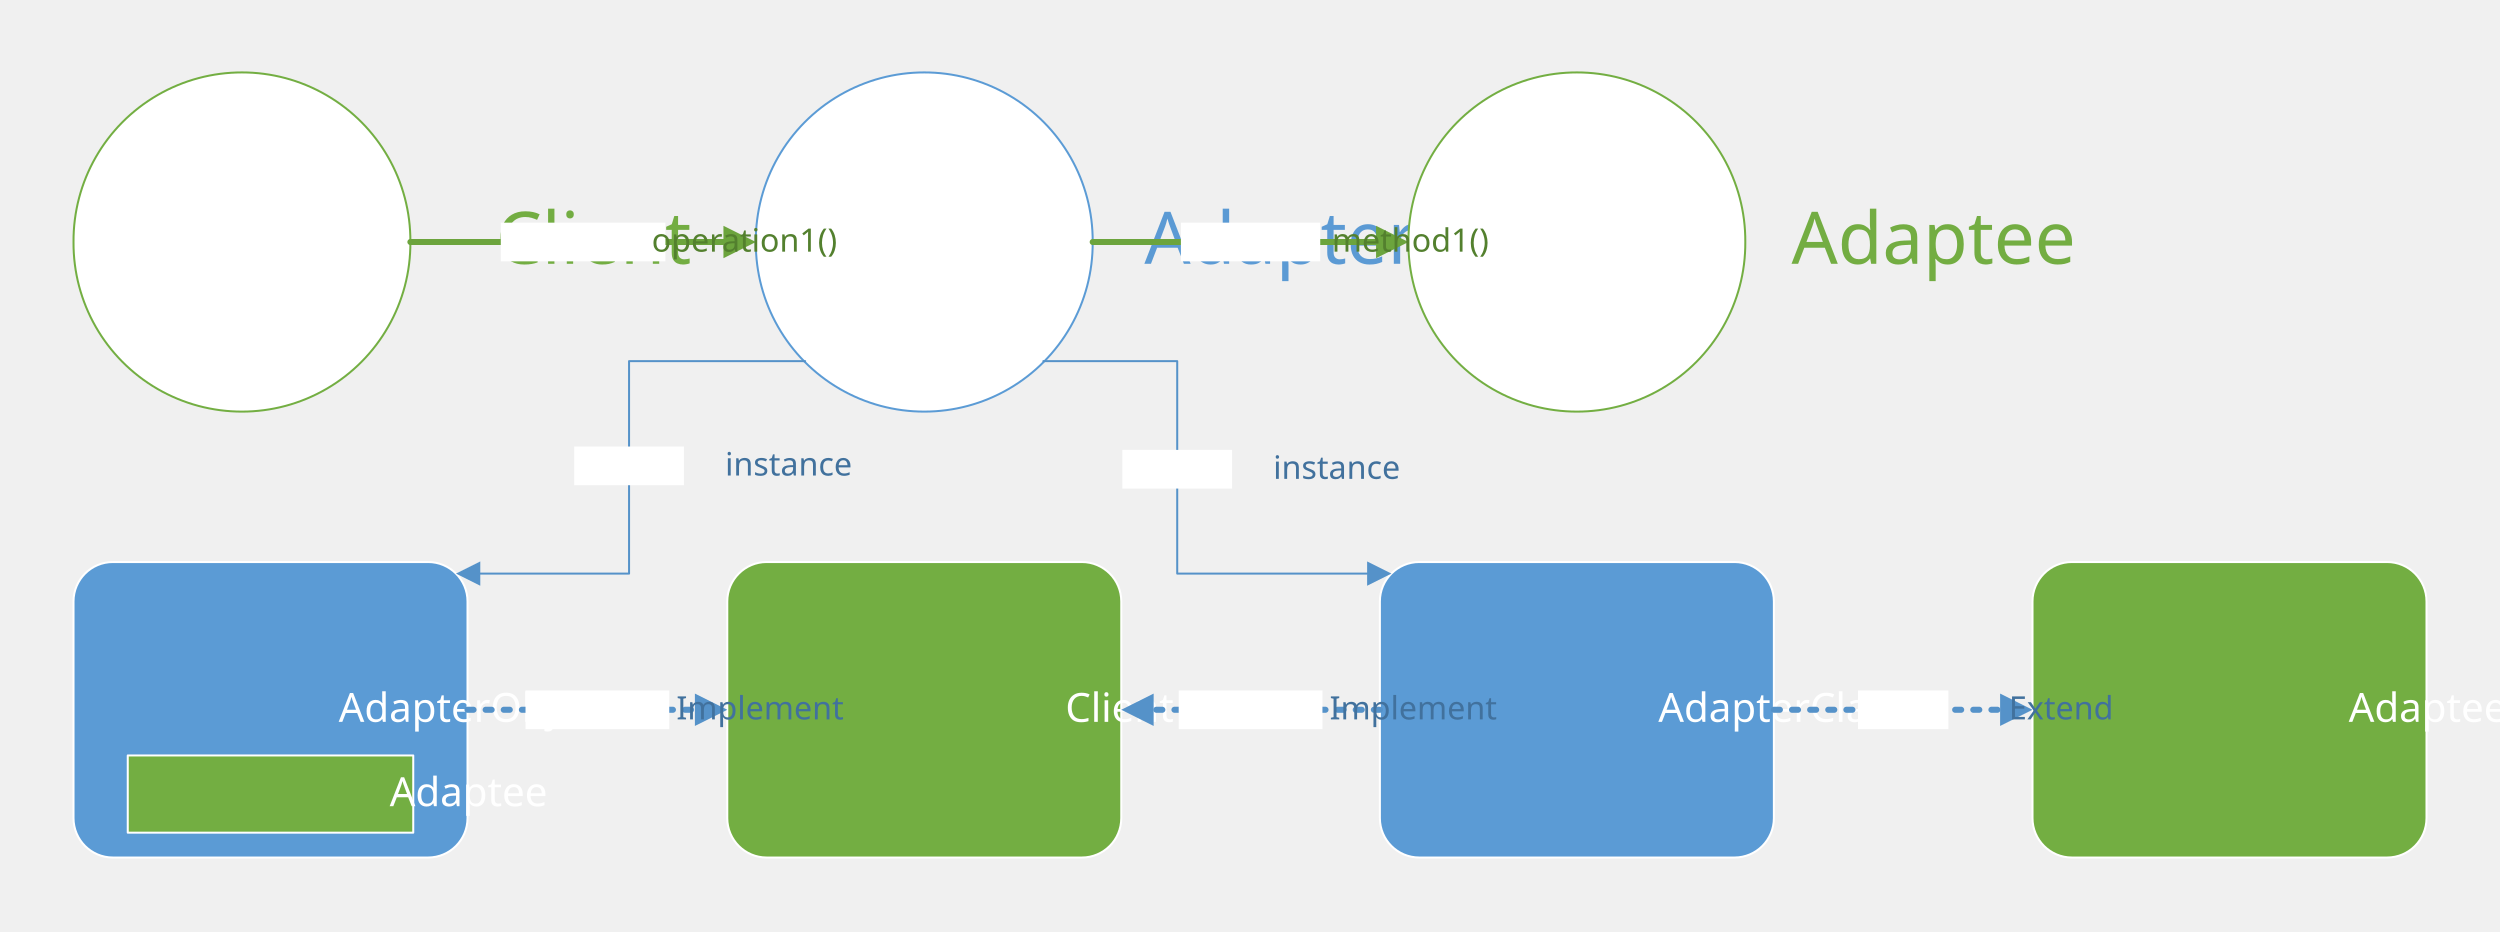
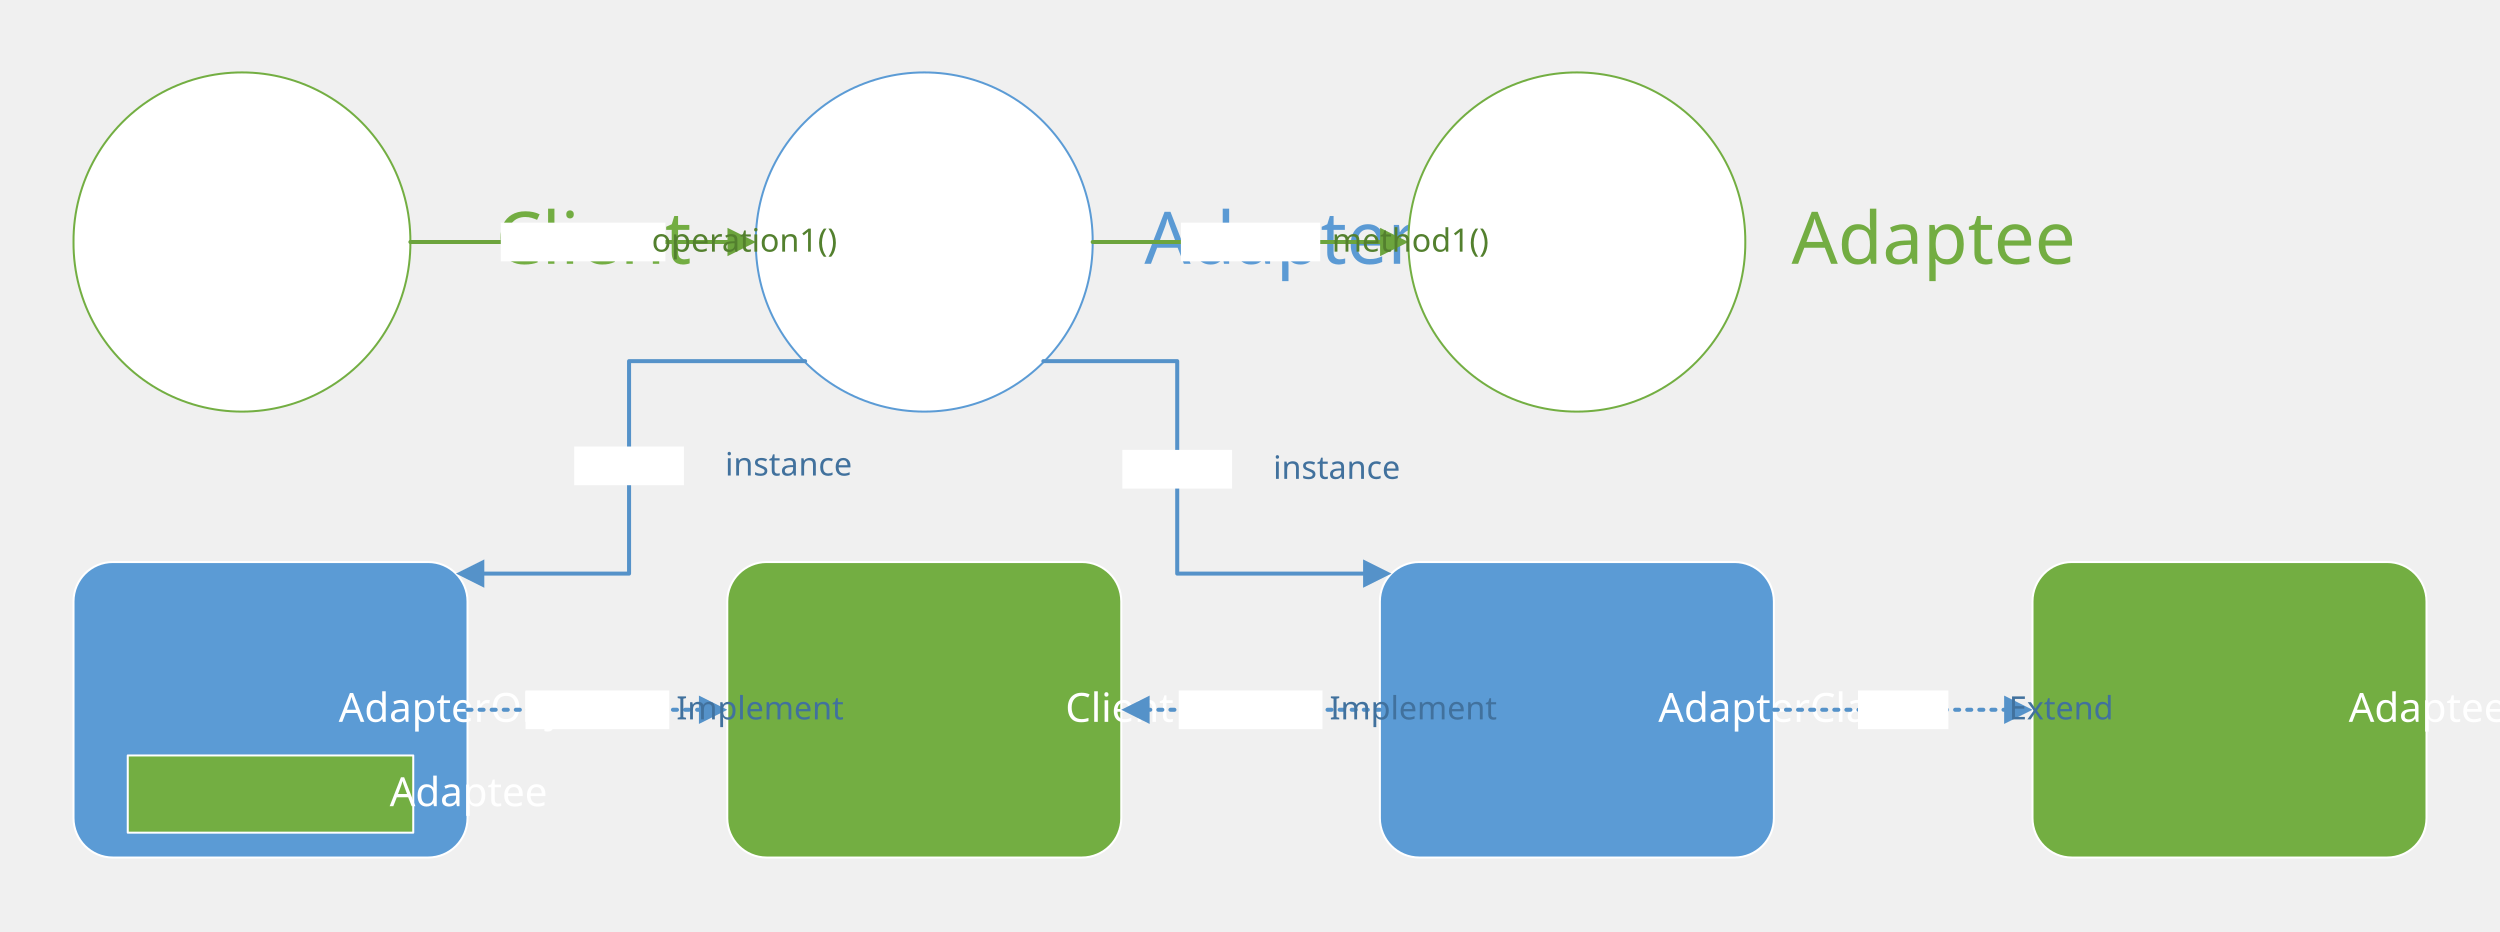
- <svg xmlns="http://www.w3.org/2000/svg" xmlns:ns1="http://schemas.microsoft.com/visio/2003/SVGExtensions/" xmlns:xlink="http://www.w3.org/1999/xlink" width="8.619in" height="3.21in" viewBox="0 0 620.579 231.098" xml:space="preserve" color-interpolation-filters="sRGB" class="st18">
+ <svg xmlns="http://www.w3.org/2000/svg" xmlns:ns1="http://schemas.microsoft.com/visio/2003/SVGExtensions/" xmlns:xlink="http://www.w3.org/1999/xlink" width="8.619in" height="3.21in" viewBox="0 0 620.579 231.098" xml:space="preserve" color-interpolation-filters="sRGB" class="st17">
  <ns1:documentProperties ns1:langID="1033" ns1:metric="true" ns1:viewMarkup="false">
    <ns1:userDefs>
      <ns1:ud ns1:nameU="msvSubprocessMaster" ns1:prompt="" ns1:val="VT4(Rectangle)" />
      <ns1:ud ns1:nameU="msvNoAutoConnect" ns1:val="VT0(1):26" />
    </ns1:userDefs>
  </ns1:documentProperties>
  <style type="text/css">
	
		.st1 {fill:#73ae42;stroke:#ffffff;stroke-linecap:round;stroke-linejoin:round;stroke-width:0.5}
		.st2 {fill:#ffffff;font-family:Calibri;font-size:0.833em}
		.st3 {fill:#5b9bd5;stroke:#ffffff;stroke-linecap:round;stroke-linejoin:round;stroke-width:0.5}
- 		.st4 {marker-end:url(#mrkr4-18);stroke:#5592c9;stroke-dasharray:1.5,3;stroke-linecap:round;stroke-linejoin:round;stroke-width:1.5}
- 		.st5 {fill:#5592c9;fill-opacity:1;stroke:#5592c9;stroke-opacity:1;stroke-width:0.373}
+ 		.st4 {marker-end:url(#mrkr4-18);stroke:#5592c9;stroke-dasharray:1,2;stroke-linecap:round;stroke-linejoin:round;stroke-width:1}
+ 		.st5 {fill:#5592c9;fill-opacity:1;stroke:#5592c9;stroke-opacity:1;stroke-width:0.284}
		.st6 {fill:#ffffff;stroke:none;stroke-linecap:butt;stroke-width:7.2}
		.st7 {fill:#41719d;font-family:Calibri;font-size:0.667em}
		.st8 {fill:#ffffff;stroke:#5b9bd5;stroke-linecap:round;stroke-linejoin:round;stroke-width:0.5}
		.st9 {fill:#5b9ad4;font-family:Calibri;font-size:1.5em}
		.st10 {fill:#ffffff;stroke:#73ae42;stroke-linecap:round;stroke-linejoin:round;stroke-width:0.5}
		.st11 {fill:#73ad42;font-family:Calibri;font-size:1.5em}
- 		.st12 {marker-end:url(#mrkr4-52);stroke:#6ca43d;stroke-linecap:round;stroke-linejoin:round;stroke-width:1.5}
- 		.st13 {fill:#6ca43d;fill-opacity:1;stroke:#6ca43d;stroke-opacity:1;stroke-width:0.373}
+ 		.st12 {marker-end:url(#mrkr4-52);stroke:#6ca43d;stroke-linecap:round;stroke-linejoin:round;stroke-width:1}
+ 		.st13 {fill:#6ca43d;fill-opacity:1;stroke:#6ca43d;stroke-opacity:1;stroke-width:0.284}
		.st14 {fill:#53802e;font-family:Calibri;font-size:0.667em}
- 		.st15 {marker-end:url(#mrkr4-67);stroke:#5592c9;stroke-linecap:round;stroke-linejoin:round;stroke-width:0.5}
- 		.st16 {fill:#5592c9;fill-opacity:1;stroke:#5592c9;stroke-opacity:1;stroke-width:0.166}
- 		.st17 {fill:#ffffff;stroke:none;stroke-linecap:butt}
- 		.st18 {fill:none;fill-rule:evenodd;font-size:12px;overflow:visible;stroke-linecap:square;stroke-miterlimit:3}
+ 		.st15 {marker-end:url(#mrkr4-18);stroke:#5592c9;stroke-linecap:round;stroke-linejoin:round;stroke-width:1}
+ 		.st16 {fill:#ffffff;stroke:none;stroke-linecap:butt}
+ 		.st17 {fill:none;fill-rule:evenodd;font-size:12px;overflow:visible;stroke-linecap:square;stroke-miterlimit:3}
	
	</style>
  <defs id="Markers">
    <g id="lend4">
      <path d="M 2 1 L 0 0 L 2 -1 L 2 1 " style="stroke:none" />
    </g>
-     <marker id="mrkr4-18" class="st5" ns1:arrowType="4" ns1:arrowSize="2" ns1:setback="5.36" refX="-5.36" orient="auto" markerUnits="strokeWidth" overflow="visible">
-       <use xlink:href="#lend4" transform="scale(-2.68,-2.68) " />
+     <marker id="mrkr4-18" class="st5" ns1:arrowType="4" ns1:arrowSize="2" ns1:setback="7.04" refX="-7.04" orient="auto" markerUnits="strokeWidth" overflow="visible">
+       <use xlink:href="#lend4" transform="scale(-3.52,-3.52) " />
    </marker>
-     <marker id="mrkr4-52" class="st13" ns1:arrowType="4" ns1:arrowSize="2" ns1:setback="5.36" refX="-5.36" orient="auto" markerUnits="strokeWidth" overflow="visible">
-       <use xlink:href="#lend4" transform="scale(-2.68,-2.68) " />
-     </marker>
-     <marker id="mrkr4-67" class="st16" ns1:arrowType="4" ns1:arrowSize="2" ns1:setback="12.08" refX="-12.08" orient="auto" markerUnits="strokeWidth" overflow="visible">
-       <use xlink:href="#lend4" transform="scale(-6.04,-6.04) " />
+     <marker id="mrkr4-52" class="st13" ns1:arrowType="4" ns1:arrowSize="2" ns1:setback="7.04" refX="-7.04" orient="auto" markerUnits="strokeWidth" overflow="visible">
+       <use xlink:href="#lend4" transform="scale(-3.52,-3.52) " />
    </marker>
  </defs>
  <g ns1:mID="0" ns1:index="1" ns1:groupContext="foregroundPage">
    <ns1:userDefs>
      <ns1:ud ns1:nameU="msvThemeOrder" ns1:val="VT0(0):26" />
    </ns1:userDefs>
    <ns1:pageProperties ns1:drawingScale="0.0393701" ns1:pageScale="0.0393701" ns1:drawingUnits="24" ns1:shadowOffsetX="8.50394" ns1:shadowOffsetY="-8.50394" />
    <ns1:layer ns1:name="Connector" ns1:index="0" />
    <g id="shape1-1" ns1:mID="1" ns1:groupContext="shape" transform="translate(180.533,-18.25)">
      <ns1:userDefs>
        <ns1:ud ns1:nameU="CTypeTopLeftSnip" ns1:prompt="" ns1:val="VT0(0):5" />
        <ns1:ud ns1:nameU="CTypeTopRightSnip" ns1:prompt="" ns1:val="VT0(0):5" />
        <ns1:ud ns1:nameU="CTypeBotLeftSnip" ns1:prompt="" ns1:val="VT0(0):5" />
        <ns1:ud ns1:nameU="CTypeBotRightSnip" ns1:prompt="" ns1:val="VT0(0):5" />
        <ns1:ud ns1:nameU="CornerLockHoriz" ns1:prompt="" ns1:val="VT0(1):5" />
        <ns1:ud ns1:nameU="CornerLockVert" ns1:prompt="" ns1:val="VT0(1):5" />
        <ns1:ud ns1:nameU="CornerLockDiag" ns1:prompt="" ns1:val="VT0(0):5" />
        <ns1:ud ns1:nameU="TopLeftOffset" ns1:prompt="" ns1:val="VT0(0.15748031496063):24" />
        <ns1:ud ns1:nameU="TopRightOffset" ns1:prompt="" ns1:val="VT0(0.15748031496063):24" />
        <ns1:ud ns1:nameU="BotLeftOffset" ns1:prompt="" ns1:val="VT0(0.15748031496063):24" />
        <ns1:ud ns1:nameU="BotRightOffset" ns1:prompt="" ns1:val="VT0(0.15748031496063):24" />
        <ns1:ud ns1:nameU="visVersion" ns1:prompt="" ns1:val="VT0(15):26" />
        <ns1:ud ns1:nameU="TopLeftOffset" ns1:prompt="" ns1:val="VT0(0.13582677283655):1" />
        <ns1:ud ns1:nameU="TopRightOffset" ns1:prompt="" ns1:val="VT0(0.13582677283655):1" />
        <ns1:ud ns1:nameU="BotLeftOffset" ns1:prompt="" ns1:val="VT0(0.13582677283655):1" />
        <ns1:ud ns1:nameU="BotRightOffset" ns1:prompt="" ns1:val="VT0(0.13582677283655):1" />
      </ns1:userDefs>
      <ns1:textBlock ns1:margins="rect(4,4,4,4)" ns1:tabSpace="42.5197" />
      <ns1:textRect cx="48.898" cy="194.425" width="97.8" height="73.347" />
      <path d="M9.78 231.1 L88.02 231.1 A9.779 9.779 -180 0 0 97.8 221.32 L97.8 167.53 A9.779 9.779 -180 0 0 88.02        157.75 L9.78 157.75 A9.779 9.779 -180 0 0 -0 167.53 L0 221.32 A9.779 9.779 -180 0 0 9.78 231.1 Z" class="st1" />
      <text x="37.15" y="197.43" class="st2" ns1:langID="1045">
        <ns1:paragraph ns1:horizAlign="1" />
        <ns1:tabList />Client</text>
    </g>
    <g id="shape2-4" ns1:mID="2" ns1:groupContext="shape" transform="translate(504.533,-18.25)">
      <ns1:userDefs>
        <ns1:ud ns1:nameU="CTypeTopLeftSnip" ns1:prompt="" ns1:val="VT0(0):5" />
        <ns1:ud ns1:nameU="CTypeTopRightSnip" ns1:prompt="" ns1:val="VT0(0):5" />
        <ns1:ud ns1:nameU="CTypeBotLeftSnip" ns1:prompt="" ns1:val="VT0(0):5" />
        <ns1:ud ns1:nameU="CTypeBotRightSnip" ns1:prompt="" ns1:val="VT0(0):5" />
        <ns1:ud ns1:nameU="CornerLockHoriz" ns1:prompt="" ns1:val="VT0(1):5" />
        <ns1:ud ns1:nameU="CornerLockVert" ns1:prompt="" ns1:val="VT0(1):5" />
        <ns1:ud ns1:nameU="CornerLockDiag" ns1:prompt="" ns1:val="VT0(0):5" />
        <ns1:ud ns1:nameU="TopLeftOffset" ns1:prompt="" ns1:val="VT0(0.15748031496063):24" />
        <ns1:ud ns1:nameU="TopRightOffset" ns1:prompt="" ns1:val="VT0(0.15748031496063):24" />
        <ns1:ud ns1:nameU="BotLeftOffset" ns1:prompt="" ns1:val="VT0(0.15748031496063):24" />
        <ns1:ud ns1:nameU="BotRightOffset" ns1:prompt="" ns1:val="VT0(0.15748031496063):24" />
        <ns1:ud ns1:nameU="visVersion" ns1:prompt="" ns1:val="VT0(15):26" />
        <ns1:ud ns1:nameU="TopLeftOffset" ns1:prompt="" ns1:val="VT0(0.13582677283655):1" />
        <ns1:ud ns1:nameU="TopRightOffset" ns1:prompt="" ns1:val="VT0(0.13582677283655):1" />
        <ns1:ud ns1:nameU="BotLeftOffset" ns1:prompt="" ns1:val="VT0(0.13582677283655):1" />
        <ns1:ud ns1:nameU="BotRightOffset" ns1:prompt="" ns1:val="VT0(0.13582677283655):1" />
      </ns1:userDefs>
      <ns1:textBlock ns1:margins="rect(4,4,4,4)" ns1:tabSpace="42.5197" />
      <ns1:textRect cx="48.898" cy="194.425" width="97.8" height="73.347" />
      <path d="M9.78 231.1 L88.02 231.1 A9.779 9.779 -180 0 0 97.8 221.32 L97.8 167.53 A9.779 9.779 -180 0 0 88.02        157.75 L9.78 157.75 A9.779 9.779 -180 0 0 -0 167.53 L0 221.32 A9.779 9.779 -180 0 0 9.78 231.1 Z" class="st1" />
      <text x="31.71" y="197.43" class="st2" ns1:langID="1045">
        <ns1:paragraph ns1:horizAlign="1" />
        <ns1:tabList />Adaptee</text>
    </g>
    <g id="shape3-7" ns1:mID="3" ns1:groupContext="shape" transform="translate(342.533,-18.25)">
      <ns1:userDefs>
        <ns1:ud ns1:nameU="CTypeTopLeftSnip" ns1:prompt="" ns1:val="VT0(0):5" />
        <ns1:ud ns1:nameU="CTypeTopRightSnip" ns1:prompt="" ns1:val="VT0(0):5" />
        <ns1:ud ns1:nameU="CTypeBotLeftSnip" ns1:prompt="" ns1:val="VT0(0):5" />
        <ns1:ud ns1:nameU="CTypeBotRightSnip" ns1:prompt="" ns1:val="VT0(0):5" />
        <ns1:ud ns1:nameU="CornerLockHoriz" ns1:prompt="" ns1:val="VT0(1):5" />
        <ns1:ud ns1:nameU="CornerLockVert" ns1:prompt="" ns1:val="VT0(1):5" />
        <ns1:ud ns1:nameU="CornerLockDiag" ns1:prompt="" ns1:val="VT0(0):5" />
        <ns1:ud ns1:nameU="TopLeftOffset" ns1:prompt="" ns1:val="VT0(0.15748031496063):24" />
        <ns1:ud ns1:nameU="TopRightOffset" ns1:prompt="" ns1:val="VT0(0.15748031496063):24" />
        <ns1:ud ns1:nameU="BotLeftOffset" ns1:prompt="" ns1:val="VT0(0.15748031496063):24" />
        <ns1:ud ns1:nameU="BotRightOffset" ns1:prompt="" ns1:val="VT0(0.15748031496063):24" />
        <ns1:ud ns1:nameU="visVersion" ns1:prompt="" ns1:val="VT0(15):26" />
        <ns1:ud ns1:nameU="TopLeftOffset" ns1:prompt="" ns1:val="VT0(0.13582677283655):1" />
        <ns1:ud ns1:nameU="TopRightOffset" ns1:prompt="" ns1:val="VT0(0.13582677283655):1" />
        <ns1:ud ns1:nameU="BotLeftOffset" ns1:prompt="" ns1:val="VT0(0.13582677283655):1" />
        <ns1:ud ns1:nameU="BotRightOffset" ns1:prompt="" ns1:val="VT0(0.13582677283655):1" />
      </ns1:userDefs>
      <ns1:textBlock ns1:margins="rect(4,4,4,4)" ns1:tabSpace="42.5197" />
      <ns1:textRect cx="48.898" cy="194.425" width="97.8" height="73.347" />
      <path d="M9.78 231.1 L88.02 231.1 A9.779 9.779 -180 0 0 97.8 221.32 L97.8 167.53 A9.779 9.779 -180 0 0 88.02        157.75 L9.78 157.75 A9.779 9.779 -180 0 0 -0 167.53 L0 221.32 A9.779 9.779 -180 0 0 9.78 231.1 Z" class="st3" />
      <text x="22.33" y="197.43" class="st2" ns1:langID="1045">
        <ns1:paragraph ns1:horizAlign="1" />
        <ns1:tabList />AdapterClass</text>
    </g>
    <g id="shape4-10" ns1:mID="4" ns1:groupContext="shape" transform="translate(18.25,-18.25)">
      <ns1:userDefs>
        <ns1:ud ns1:nameU="CTypeTopLeftSnip" ns1:prompt="" ns1:val="VT0(0):5" />
        <ns1:ud ns1:nameU="CTypeTopRightSnip" ns1:prompt="" ns1:val="VT0(0):5" />
        <ns1:ud ns1:nameU="CTypeBotLeftSnip" ns1:prompt="" ns1:val="VT0(0):5" />
        <ns1:ud ns1:nameU="CTypeBotRightSnip" ns1:prompt="" ns1:val="VT0(0):5" />
        <ns1:ud ns1:nameU="CornerLockHoriz" ns1:prompt="" ns1:val="VT0(1):5" />
        <ns1:ud ns1:nameU="CornerLockVert" ns1:prompt="" ns1:val="VT0(1):5" />
        <ns1:ud ns1:nameU="CornerLockDiag" ns1:prompt="" ns1:val="VT0(0):5" />
        <ns1:ud ns1:nameU="TopLeftOffset" ns1:prompt="" ns1:val="VT0(0.15748031496063):24" />
        <ns1:ud ns1:nameU="TopRightOffset" ns1:prompt="" ns1:val="VT0(0.15748031496063):24" />
        <ns1:ud ns1:nameU="BotLeftOffset" ns1:prompt="" ns1:val="VT0(0.15748031496063):24" />
        <ns1:ud ns1:nameU="BotRightOffset" ns1:prompt="" ns1:val="VT0(0.15748031496063):24" />
        <ns1:ud ns1:nameU="visVersion" ns1:prompt="" ns1:val="VT0(15):26" />
        <ns1:ud ns1:nameU="TopLeftOffset" ns1:prompt="" ns1:val="VT0(0.13582677283655):1" />
        <ns1:ud ns1:nameU="TopRightOffset" ns1:prompt="" ns1:val="VT0(0.13582677283655):1" />
        <ns1:ud ns1:nameU="BotLeftOffset" ns1:prompt="" ns1:val="VT0(0.13582677283655):1" />
        <ns1:ud ns1:nameU="BotRightOffset" ns1:prompt="" ns1:val="VT0(0.13582677283655):1" />
      </ns1:userDefs>
      <ns1:textBlock ns1:margins="rect(4,4,4,4)" ns1:tabSpace="42.5197" />
      <ns1:textRect cx="48.898" cy="194.425" width="97.8" height="73.347" />
      <path d="M9.78 231.1 L88.02 231.1 A9.779 9.779 -180 0 0 97.8 221.32 L97.8 167.53 A9.779 9.779 -180 0 0 88.02        157.75 L9.78 157.75 A9.779 9.779 -180 0 0 -0 167.53 L0 221.32 A9.779 9.779 -180 0 0 9.78 231.1 Z" class="st3" />
      <text x="19.04" y="197.43" class="st2" ns1:langID="1045">
        <ns1:paragraph ns1:horizAlign="1" />
        <ns1:tabList />AdapterObject</text>
    </g>
    <g id="shape5-13" ns1:mID="5" ns1:groupContext="shape" ns1:layerMember="0" transform="translate(342.533,-47.8366)">
      <ns1:textBlock ns1:margins="rect(4,4,4,4)" ns1:tabSpace="42.5197" />
      <ns1:textRect cx="-32.102" cy="224.012" width="45.5" height="17.604" />
-       <path d="M0 224.01 L-56.16 224.01" class="st4" />
+       <path d="M0 224.01 L-57.16 224.01" class="st4" />
      <rect ns1:rectContext="textBkgnd" x="-49.942" y="219.212" width="35.679" height="9.6" class="st6" />
      <text x="-49.94" y="226.41" class="st7" ns1:langID="1045">
        <ns1:paragraph ns1:horizAlign="1" />
        <ns1:tabList />Implement</text>
    </g>
    <g id="shape6-21" ns1:mID="6" ns1:groupContext="shape" ns1:layerMember="0" transform="translate(116.045,-47.8366)">
      <ns1:textBlock ns1:margins="rect(4,4,4,4)" ns1:tabSpace="42.5197" />
      <ns1:textRect cx="32.244" cy="224.012" width="45.5" height="17.604" />
-       <path d="M0 224.01 L56.45 224.01" class="st4" />
+       <path d="M0 224.01 L57.45 224.01" class="st4" />
      <rect ns1:rectContext="textBkgnd" x="14.405" y="219.212" width="35.679" height="9.6" class="st6" />
      <text x="14.4" y="226.41" class="st7" ns1:langID="1045">
        <ns1:paragraph ns1:horizAlign="1" />
        <ns1:tabList />Implement</text>
    </g>
    <g id="shape7-28" ns1:mID="7" ns1:groupContext="shape" ns1:layerMember="0" transform="translate(440.329,-47.8366)">
      <ns1:textBlock ns1:margins="rect(4,4,4,4)" ns1:tabSpace="42.5197" />
      <ns1:textRect cx="32.102" cy="224.012" width="40" height="17.604" />
-       <path d="M0 224.01 L56.16 224.01" class="st4" />
+       <path d="M0 224.01 L57.16 224.01" class="st4" />
      <rect ns1:rectContext="textBkgnd" x="20.884" y="219.212" width="22.437" height="9.6" class="st6" />
      <text x="20.88" y="226.41" class="st7" ns1:langID="1045">
        <ns1:paragraph ns1:horizAlign="1" />
        <ns1:tabList />Extend</text>
    </g>
    <g id="shape8-35" ns1:mID="8" ns1:groupContext="shape" transform="translate(31.7146,-24.4186)">
      <ns1:userDefs>
        <ns1:ud ns1:nameU="visVersion" ns1:val="VT0(15):26" />
      </ns1:userDefs>
      <ns1:textBlock ns1:margins="rect(4,4,4,4)" ns1:tabSpace="42.5197" />
      <ns1:textRect cx="35.433" cy="221.515" width="70.87" height="19.166" />
      <rect x="0" y="211.932" width="70.866" height="19.166" class="st1" />
      <text x="18.24" y="224.52" class="st2" ns1:langID="1045">
        <ns1:paragraph ns1:horizAlign="1" />
        <ns1:tabList />Adaptee</text>
    </g>
    <g id="shape9-38" ns1:mID="9" ns1:groupContext="shape" transform="translate(187.62,-129.226)">
      <ns1:userDefs>
        <ns1:ud ns1:nameU="visVersion" ns1:val="VT0(15):26" />
      </ns1:userDefs>
      <ns1:textBlock ns1:margins="rect(4,4,4,4)" ns1:tabSpace="42.5197" />
      <ns1:textRect cx="41.811" cy="189.287" width="73.17" height="62.717" />
      <path d="M0 189.29 A41.811 41.811 0 1 1 83.62 189.29 A41.811 41.811 0 1 1 0 189.29 Z" class="st8" />
      <text x="12.21" y="194.69" class="st9" ns1:langID="1045">
        <ns1:paragraph ns1:horizAlign="1" />
        <ns1:tabList />Adapter</text>
    </g>
    <g id="shape10-41" ns1:mID="10" ns1:groupContext="shape" transform="translate(18.25,-129.226)">
      <ns1:userDefs>
        <ns1:ud ns1:nameU="visVersion" ns1:val="VT0(15):26" />
      </ns1:userDefs>
      <ns1:textBlock ns1:margins="rect(4,4,4,4)" ns1:tabSpace="42.5197" />
      <ns1:textRect cx="41.811" cy="189.287" width="73.17" height="62.717" />
      <path d="M0 189.29 A41.811 41.811 0 1 1 83.62 189.29 A41.811 41.811 0 1 1 0 189.29 Z" class="st10" />
      <text x="20.66" y="194.69" class="st11" ns1:langID="1045">
        <ns1:paragraph ns1:horizAlign="1" />
        <ns1:tabList />Client</text>
    </g>
    <g id="shape11-44" ns1:mID="11" ns1:groupContext="shape" transform="translate(349.62,-129.226)">
      <ns1:userDefs>
        <ns1:ud ns1:nameU="visVersion" ns1:val="VT0(15):26" />
      </ns1:userDefs>
      <ns1:textBlock ns1:margins="rect(4,4,4,4)" ns1:tabSpace="42.5197" />
      <ns1:textRect cx="41.811" cy="189.287" width="73.17" height="62.717" />
      <path d="M0 189.29 A41.811 41.811 0 1 1 83.62 189.29 A41.811 41.811 0 1 1 0 189.29 Z" class="st10" />
      <text x="10.86" y="194.69" class="st11" ns1:langID="1045">
        <ns1:paragraph ns1:horizAlign="1" />
        <ns1:tabList />Adaptee</text>
    </g>
    <g id="shape12-47" ns1:mID="12" ns1:groupContext="shape" ns1:layerMember="0" transform="translate(101.872,-163.951)">
      <ns1:textBlock ns1:margins="rect(4,4,4,4)" ns1:tabSpace="42.5197" />
      <ns1:textRect cx="42.874" cy="224.012" width="50.68" height="17.604" />
-       <path d="M0 224.01 L77.71 224.01" class="st12" />
+       <path d="M0 224.01 L78.71 224.01" class="st12" />
      <rect ns1:rectContext="textBkgnd" x="22.441" y="219.212" width="40.867" height="9.6" class="st6" />
      <text x="22.44" y="226.41" class="st14" ns1:langID="1045">
        <ns1:paragraph ns1:horizAlign="1" />
        <ns1:tabList />operation1()</text>
    </g>
    <g id="shape13-55" ns1:mID="13" ns1:groupContext="shape" ns1:layerMember="0" transform="translate(271.242,-163.951)">
      <ns1:textBlock ns1:margins="rect(4,4,4,4)" ns1:tabSpace="42.5197" />
      <ns1:textRect cx="39.189" cy="224.012" width="44.4" height="17.604" />
-       <path d="M0 224.01 L70.34 224.01" class="st12" />
+       <path d="M0 224.01 L71.34 224.01" class="st12" />
      <rect ns1:rectContext="textBkgnd" x="21.898" y="219.212" width="34.582" height="9.6" class="st6" />
      <text x="21.9" y="226.41" class="st14" ns1:langID="1045">
        <ns1:paragraph ns1:horizAlign="1" />
        <ns1:tabList />method1()</text>
    </g>
    <g id="shape15-62" ns1:mID="15" ns1:groupContext="shape" ns1:layerMember="0" transform="translate(199.862,-141.469)">
      <ns1:textBlock ns1:margins="rect(4,4,4,4)" ns1:tabSpace="42.5197" />
      <ns1:textRect cx="-43.707" cy="257.101" width="40" height="17.604" />
-       <path d="M0 231.1 L-43.71 231.1 L-43.71 283.84 L-80.64 283.84" class="st15" />
-       <rect ns1:rectContext="textBkgnd" x="-57.33" y="252.301" width="27.245" height="9.6" class="st6" />
+       <path d="M0 231.1 L-43.71 231.1 L-43.71 283.84 L-79.64 283.84" class="st15" />
+       <rect ns1:rectContext="textBkgnd" x="-57.33" y="252.301" width="27.245" height="9.6" class="st16" />
      <text x="-57.33" y="259.5" class="st7" ns1:langID="1045">
        <ns1:paragraph ns1:horizAlign="1" />
        <ns1:tabList />instance</text>
    </g>
-     <g id="shape16-70" ns1:mID="16" ns1:groupContext="shape" ns1:layerMember="0" transform="translate(258.992,-141.469)">
+     <g id="shape16-69" ns1:mID="16" ns1:groupContext="shape" ns1:layerMember="0" transform="translate(258.992,-141.469)">
      <ns1:textBlock ns1:margins="rect(4,4,4,4)" ns1:tabSpace="42.5197" />
      <ns1:textRect cx="33.226" cy="257.935" width="40" height="17.604" />
-       <path d="M0 231.1 L33.23 231.1 L33.23 283.84 L80.37 283.84" class="st15" />
-       <rect ns1:rectContext="textBkgnd" x="19.604" y="253.135" width="27.245" height="9.6" class="st17" />
+       <path d="M0 231.1 L33.23 231.1 L33.23 283.84 L79.37 283.84" class="st15" />
+       <rect ns1:rectContext="textBkgnd" x="19.604" y="253.135" width="27.245" height="9.6" class="st6" />
      <text x="19.6" y="260.33" class="st7" ns1:langID="1045">
        <ns1:paragraph ns1:horizAlign="1" />
        <ns1:tabList />instance</text>
    </g>
  </g>
</svg>
